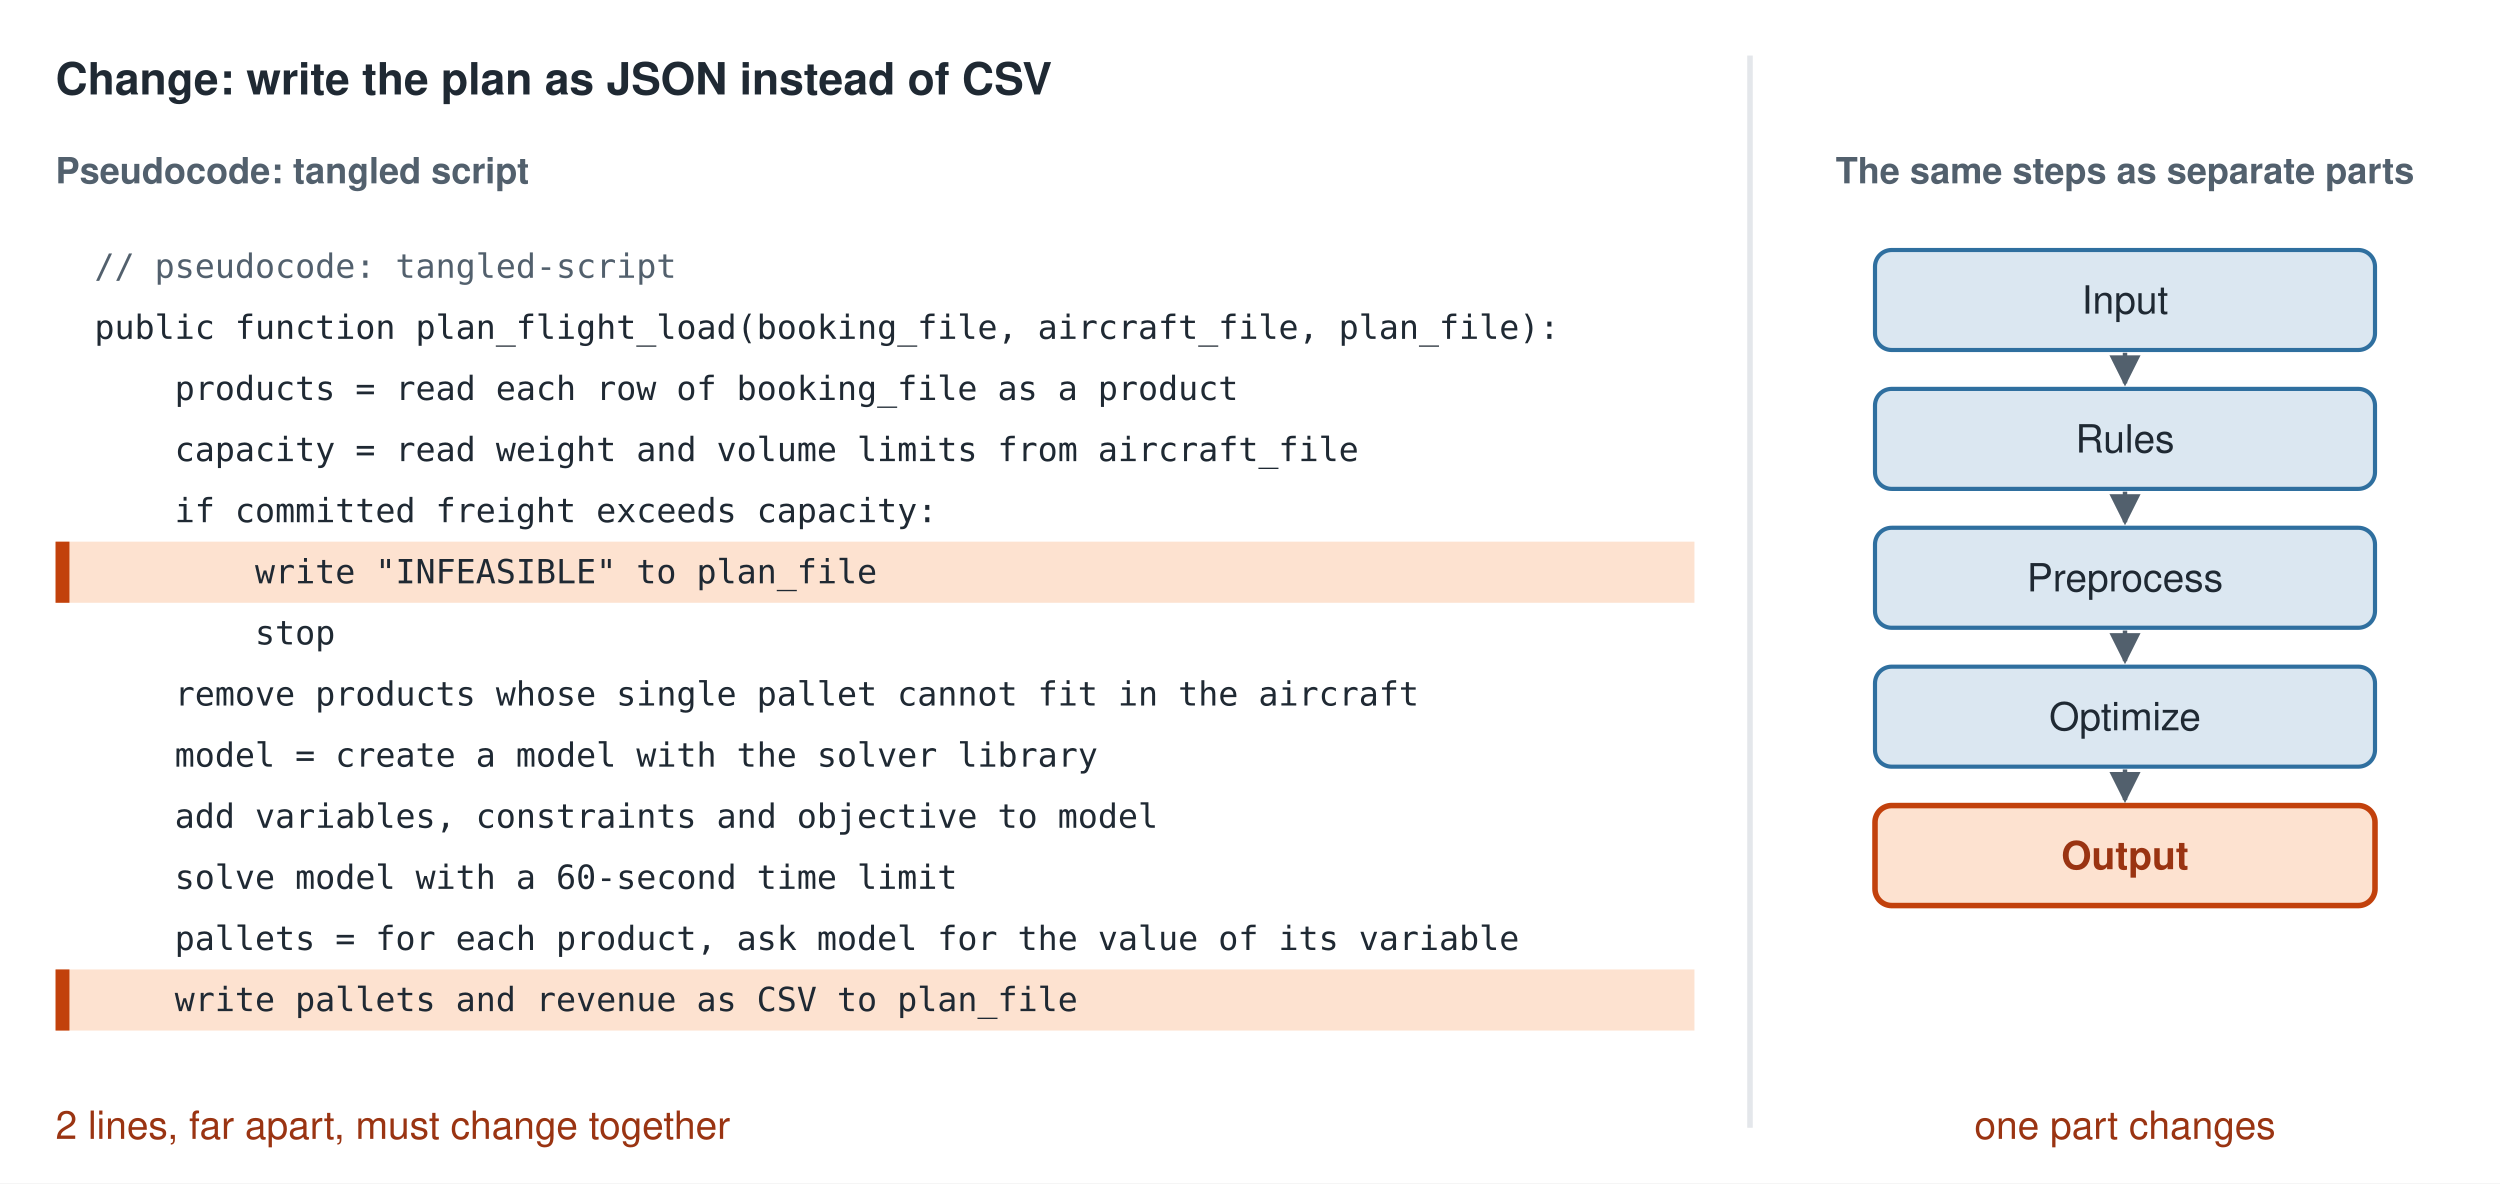
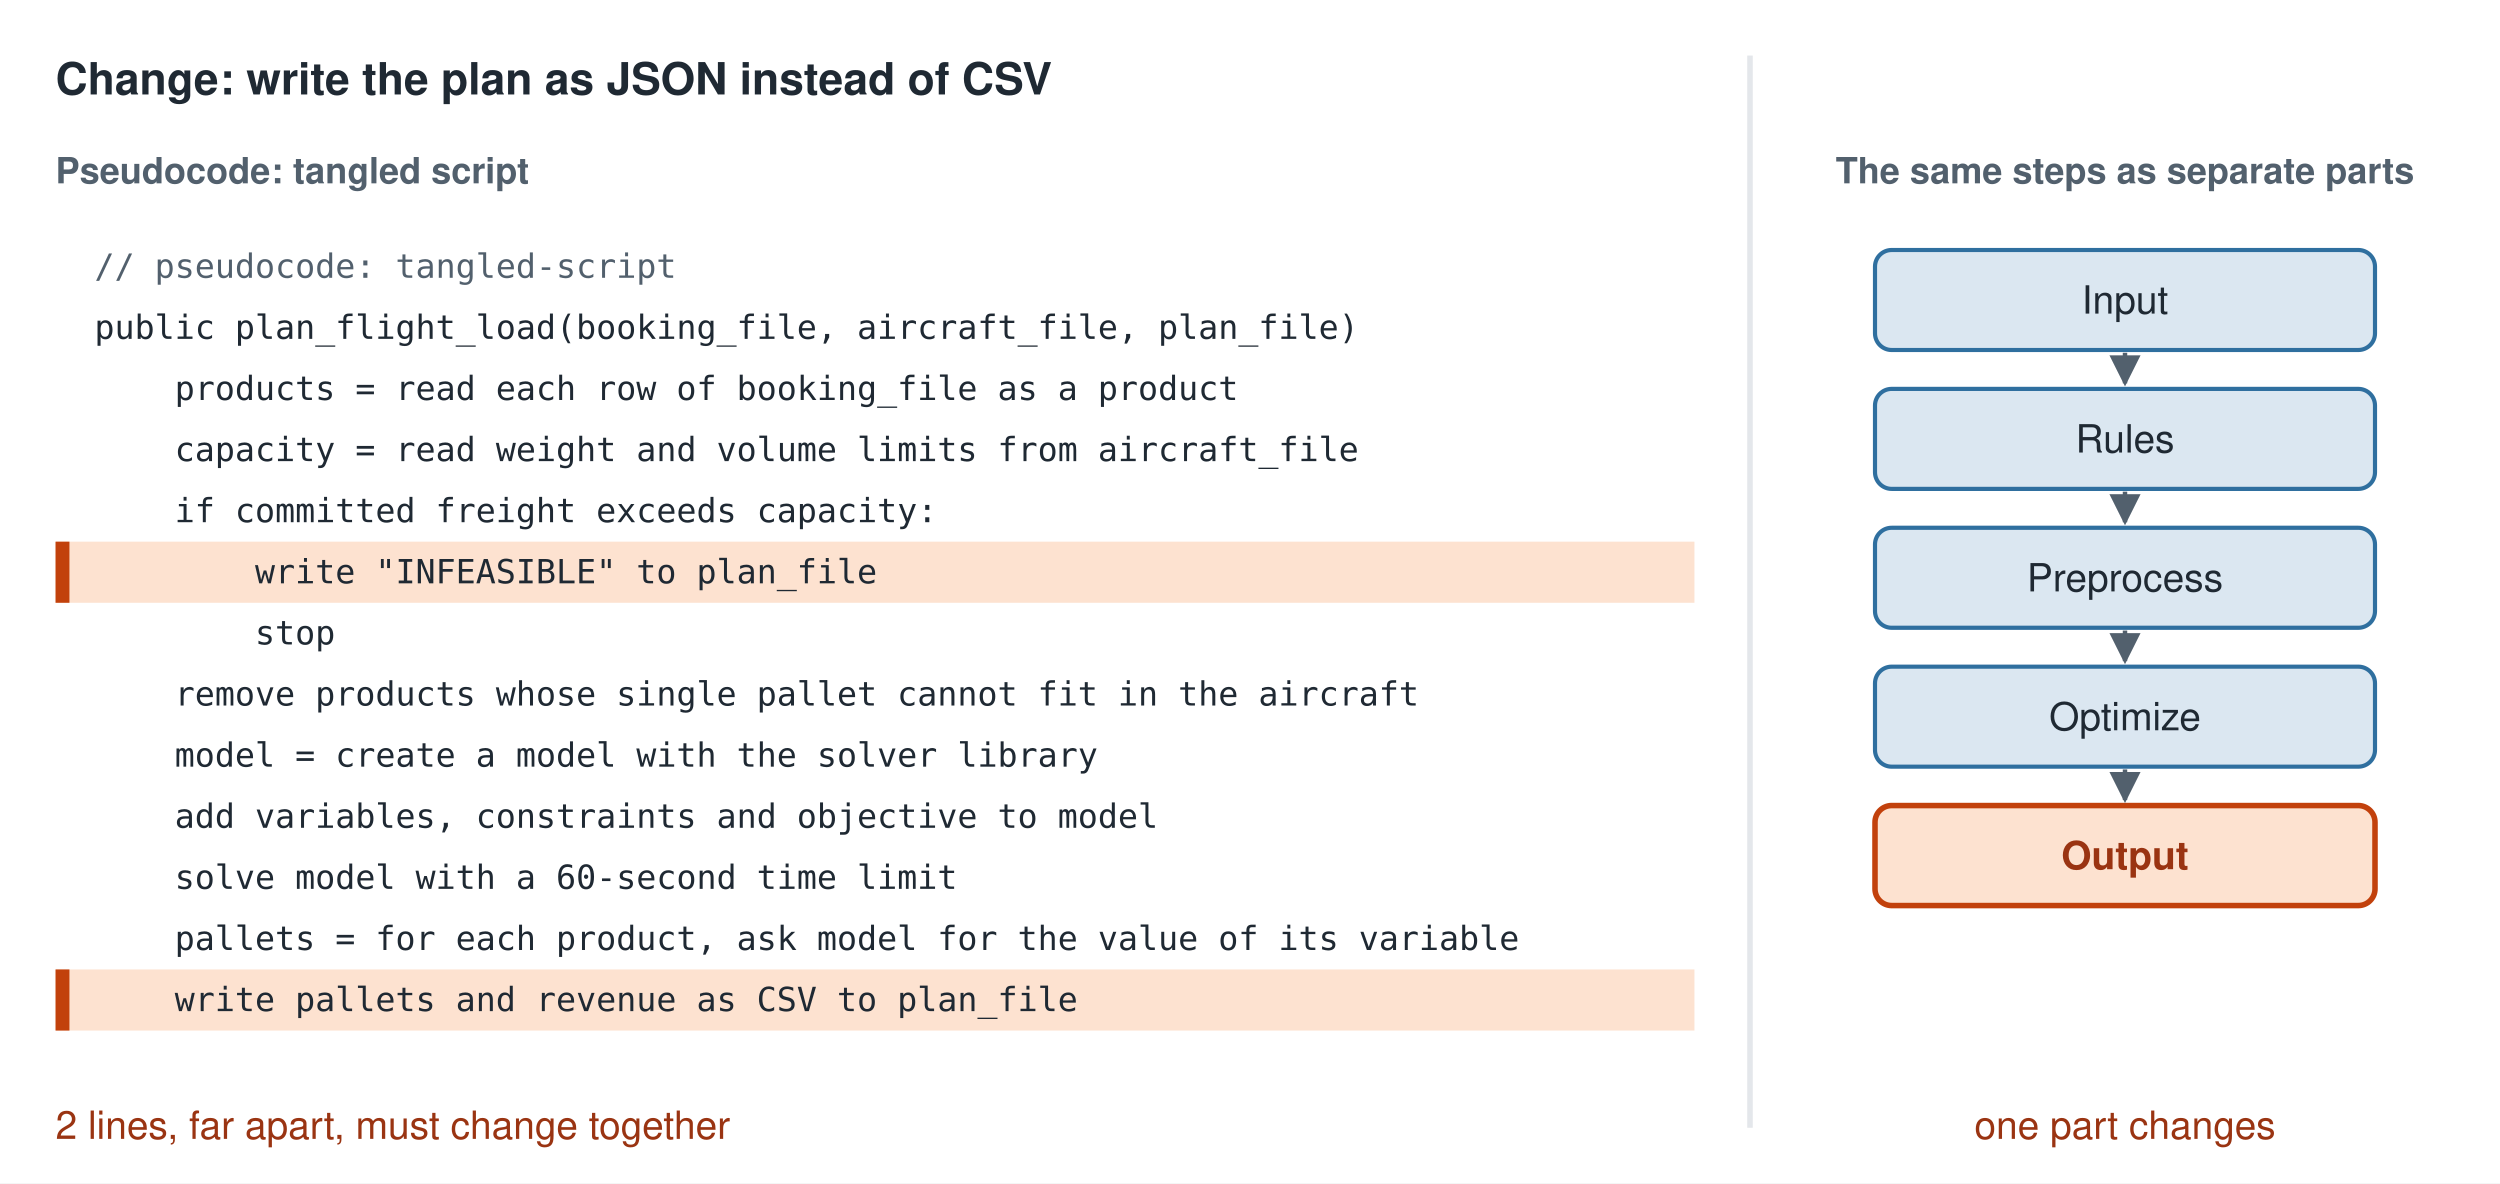
<svg xmlns="http://www.w3.org/2000/svg" viewBox="0 0 900 426" width="900" height="426" font-family="Helvetica, Arial, sans-serif">
  <defs>
    <marker id="arrow" viewBox="0 0 10 10" refX="9" refY="5" markerWidth="7" markerHeight="7" orient="auto-start-reverse">
      <path d="M0,0 L10,5 L0,10 z" fill="#52606d" />
    </marker>
    <marker id="open" viewBox="0 0 10 10" refX="9" refY="5" markerWidth="8" markerHeight="8" orient="auto">
      <path d="M0,0 L10,5 L0,10" fill="none" stroke="#52606d" stroke-width="1.4" />
    </marker>
    <marker id="hollow" viewBox="0 0 12 12" refX="11" refY="6" markerWidth="11" markerHeight="11" orient="auto">
      <path d="M1,1 L11,6 L1,11 z" fill="#ffffff" stroke="#52606d" stroke-width="1.2" />
    </marker>
  </defs>
  <rect width="900" height="426" fill="#ffffff" />
  <text x="20" y="34" text-anchor="start" font-size="16" fill="#1f2933" font-weight="bold" xml:space="preserve">Change: write the plan as JSON instead of CSV</text>
  <text x="20" y="66" text-anchor="start" font-size="13" fill="#52606d" font-weight="bold" xml:space="preserve">Pseudocode: tangled script</text>
  <line x1="630" y1="20" x2="630" y2="406" stroke="#e4e7eb" stroke-width="2" />
  <text x="765" y="66" text-anchor="middle" font-size="13" fill="#52606d" font-weight="bold" xml:space="preserve">The same steps as separate parts</text>
  <text x="34" y="100" text-anchor="start" font-size="12" fill="#52606d" font-weight="normal" font-family="Consolas, Menlo, monospace" xml:space="preserve">// pseudocode: tangled-script</text>
-   <text x="34" y="122" text-anchor="start" font-size="12" fill="#1f2933" font-weight="normal" font-family="Consolas, Menlo, monospace" xml:space="preserve">public function plan_flight_load(booking_file, aircraft_file, plan_file):</text>
+   <text x="34" y="122" text-anchor="start" font-size="12" fill="#1f2933" font-weight="normal" font-family="Consolas, Menlo, monospace" xml:space="preserve">public plan_flight_load(booking_file, aircraft_file, plan_file)</text>
  <text x="34" y="144" text-anchor="start" font-size="12" fill="#1f2933" font-weight="normal" font-family="Consolas, Menlo, monospace" xml:space="preserve">    products = read each row of booking_file as a product</text>
  <text x="34" y="166" text-anchor="start" font-size="12" fill="#1f2933" font-weight="normal" font-family="Consolas, Menlo, monospace" xml:space="preserve">    capacity = read weight and volume limits from aircraft_file</text>
  <text x="34" y="188" text-anchor="start" font-size="12" fill="#1f2933" font-weight="normal" font-family="Consolas, Menlo, monospace" xml:space="preserve">    if committed freight exceeds capacity:</text>
  <rect x="20" y="195" width="590" height="22" fill="#fde2d0" />
  <rect x="20" y="195" width="5" height="22" fill="#c2410c" />
  <text x="34" y="210" text-anchor="start" font-size="12" fill="#1f2933" font-weight="normal" font-family="Consolas, Menlo, monospace" xml:space="preserve">        write "INFEASIBLE" to plan_file</text>
  <text x="34" y="232" text-anchor="start" font-size="12" fill="#1f2933" font-weight="normal" font-family="Consolas, Menlo, monospace" xml:space="preserve">        stop</text>
  <text x="34" y="254" text-anchor="start" font-size="12" fill="#1f2933" font-weight="normal" font-family="Consolas, Menlo, monospace" xml:space="preserve">    remove products whose single pallet cannot fit in the aircraft</text>
  <text x="34" y="276" text-anchor="start" font-size="12" fill="#1f2933" font-weight="normal" font-family="Consolas, Menlo, monospace" xml:space="preserve">    model = create a model with the solver library</text>
  <text x="34" y="298" text-anchor="start" font-size="12" fill="#1f2933" font-weight="normal" font-family="Consolas, Menlo, monospace" xml:space="preserve">    add variables, constraints and objective to model</text>
  <text x="34" y="320" text-anchor="start" font-size="12" fill="#1f2933" font-weight="normal" font-family="Consolas, Menlo, monospace" xml:space="preserve">    solve model with a 60-second time limit</text>
  <text x="34" y="342" text-anchor="start" font-size="12" fill="#1f2933" font-weight="normal" font-family="Consolas, Menlo, monospace" xml:space="preserve">    pallets = for each product, ask model for the value of its variable</text>
  <rect x="20" y="349" width="590" height="22" fill="#fde2d0" />
  <rect x="20" y="349" width="5" height="22" fill="#c2410c" />
  <text x="34" y="364" text-anchor="start" font-size="12" fill="#1f2933" font-weight="normal" font-family="Consolas, Menlo, monospace" xml:space="preserve">    write pallets and revenue as CSV to plan_file</text>
  <text x="20" y="410" text-anchor="start" font-size="14" fill="#9a3412" font-weight="normal" xml:space="preserve">2 lines, far apart, must change together</text>
  <rect x="675" y="90" width="180" height="36" rx="6" fill="#dbe7f1" stroke="#2f6f9f" stroke-width="1.5" />
  <text x="765.0" y="112.9" text-anchor="middle" font-size="14" fill="#1f2933" font-weight="normal" xml:space="preserve">Input</text>
  <rect x="675" y="140" width="180" height="36" rx="6" fill="#dbe7f1" stroke="#2f6f9f" stroke-width="1.5" />
  <text x="765.0" y="162.9" text-anchor="middle" font-size="14" fill="#1f2933" font-weight="normal" xml:space="preserve">Rules</text>
  <line x1="765" y1="127" x2="765" y2="138" stroke="#52606d" stroke-width="1.6" marker-end="url(#arrow)" />
  <rect x="675" y="190" width="180" height="36" rx="6" fill="#dbe7f1" stroke="#2f6f9f" stroke-width="1.5" />
  <text x="765.0" y="212.9" text-anchor="middle" font-size="14" fill="#1f2933" font-weight="normal" xml:space="preserve">Preprocess</text>
  <line x1="765" y1="177" x2="765" y2="188" stroke="#52606d" stroke-width="1.6" marker-end="url(#arrow)" />
  <rect x="675" y="240" width="180" height="36" rx="6" fill="#dbe7f1" stroke="#2f6f9f" stroke-width="1.5" />
  <text x="765.0" y="262.9" text-anchor="middle" font-size="14" fill="#1f2933" font-weight="normal" xml:space="preserve">Optimize</text>
  <line x1="765" y1="227" x2="765" y2="238" stroke="#52606d" stroke-width="1.6" marker-end="url(#arrow)" />
  <rect x="675" y="290" width="180" height="36" rx="6" fill="#fde2d0" stroke="#c2410c" stroke-width="2" />
  <text x="765.0" y="312.9" text-anchor="middle" font-size="14" fill="#9a3412" font-weight="bold" xml:space="preserve">Output</text>
  <line x1="765" y1="277" x2="765" y2="288" stroke="#52606d" stroke-width="1.6" marker-end="url(#arrow)" />
  <text x="765" y="410" text-anchor="middle" font-size="14" fill="#9a3412" font-weight="normal" xml:space="preserve">one part changes</text>
</svg>
